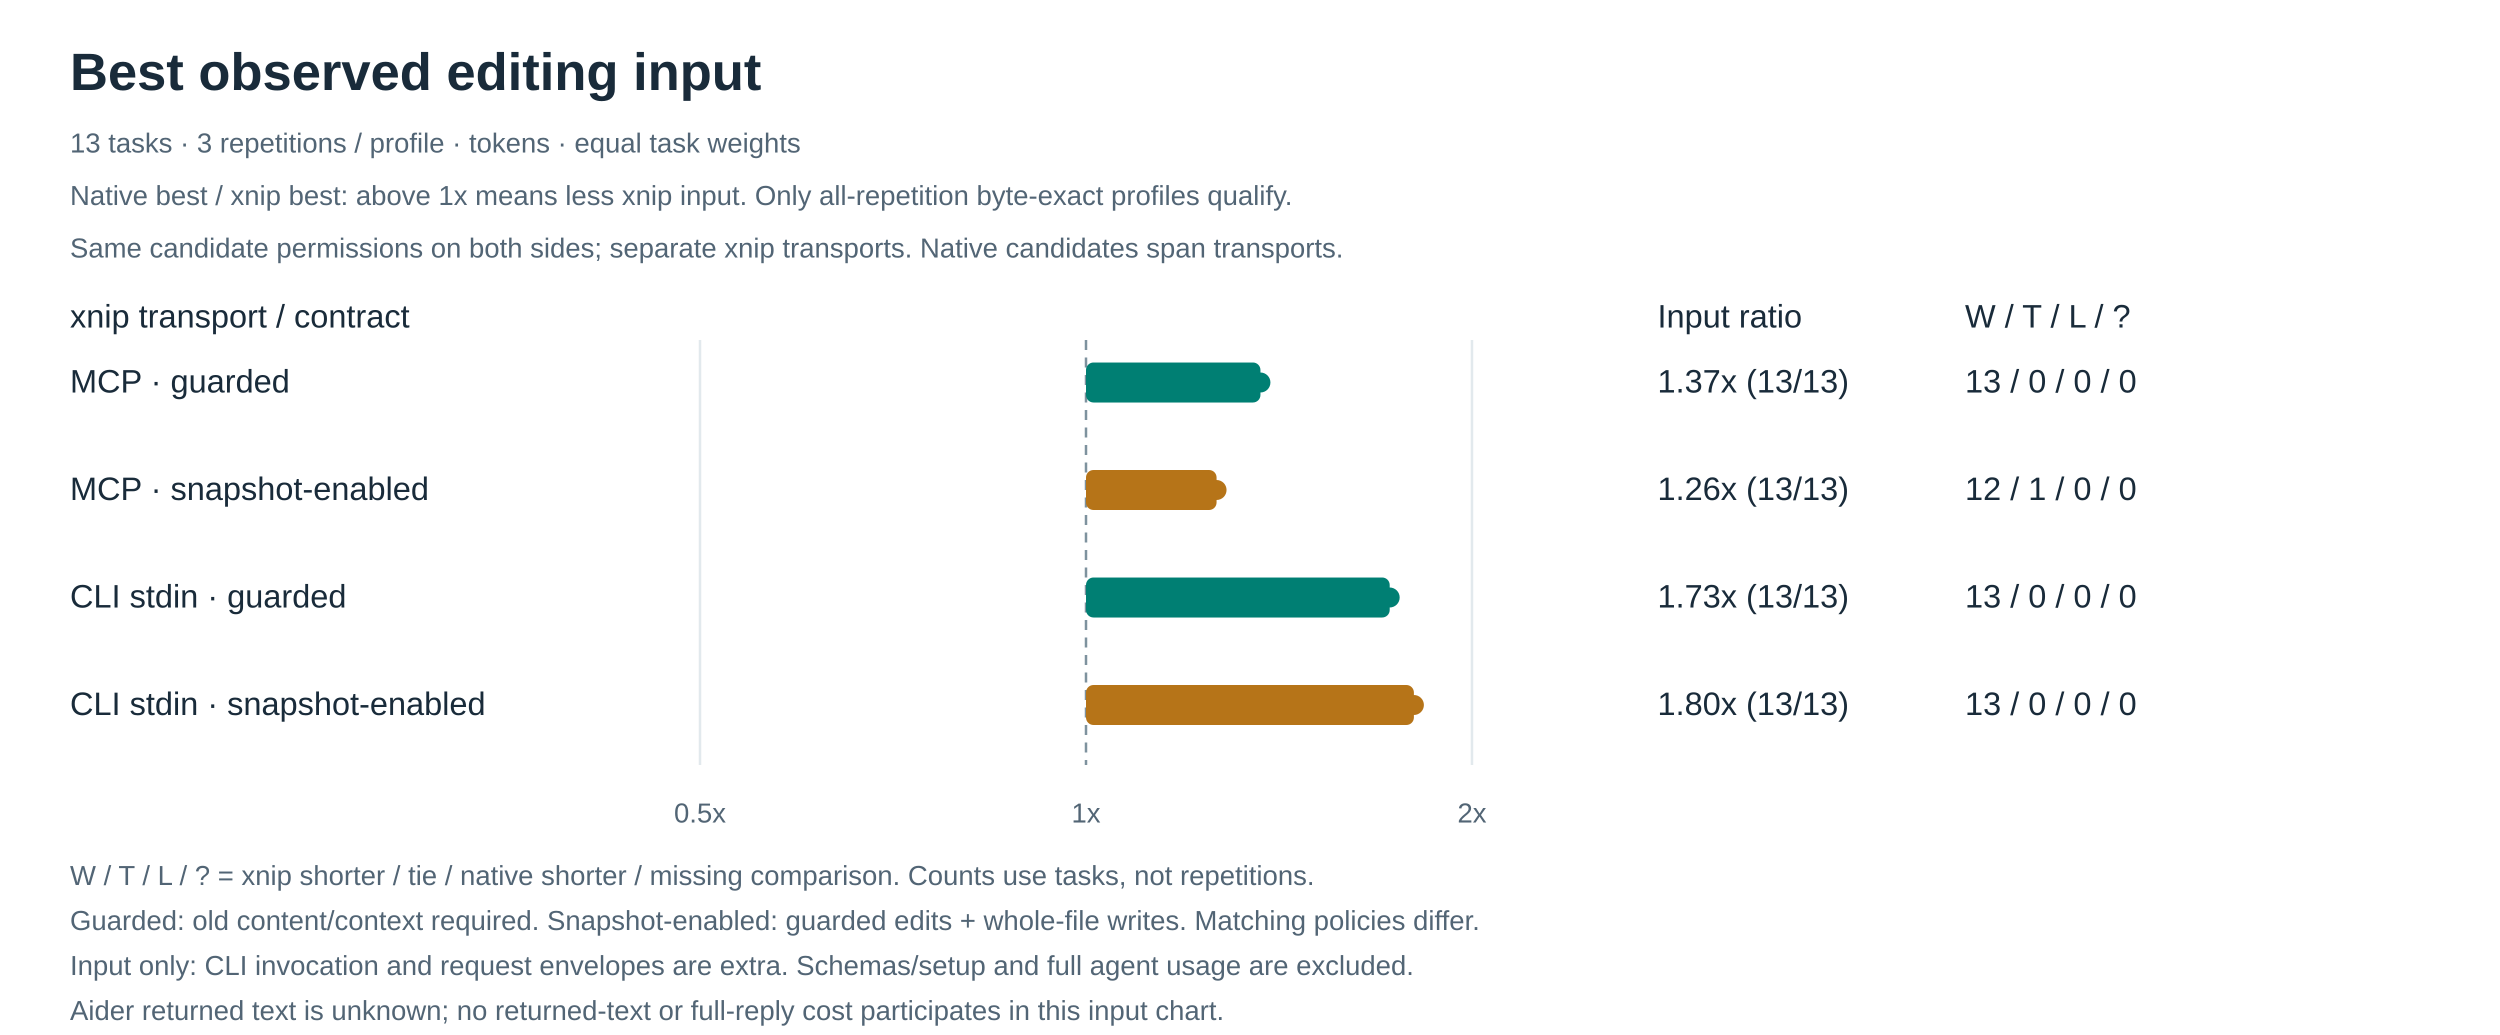
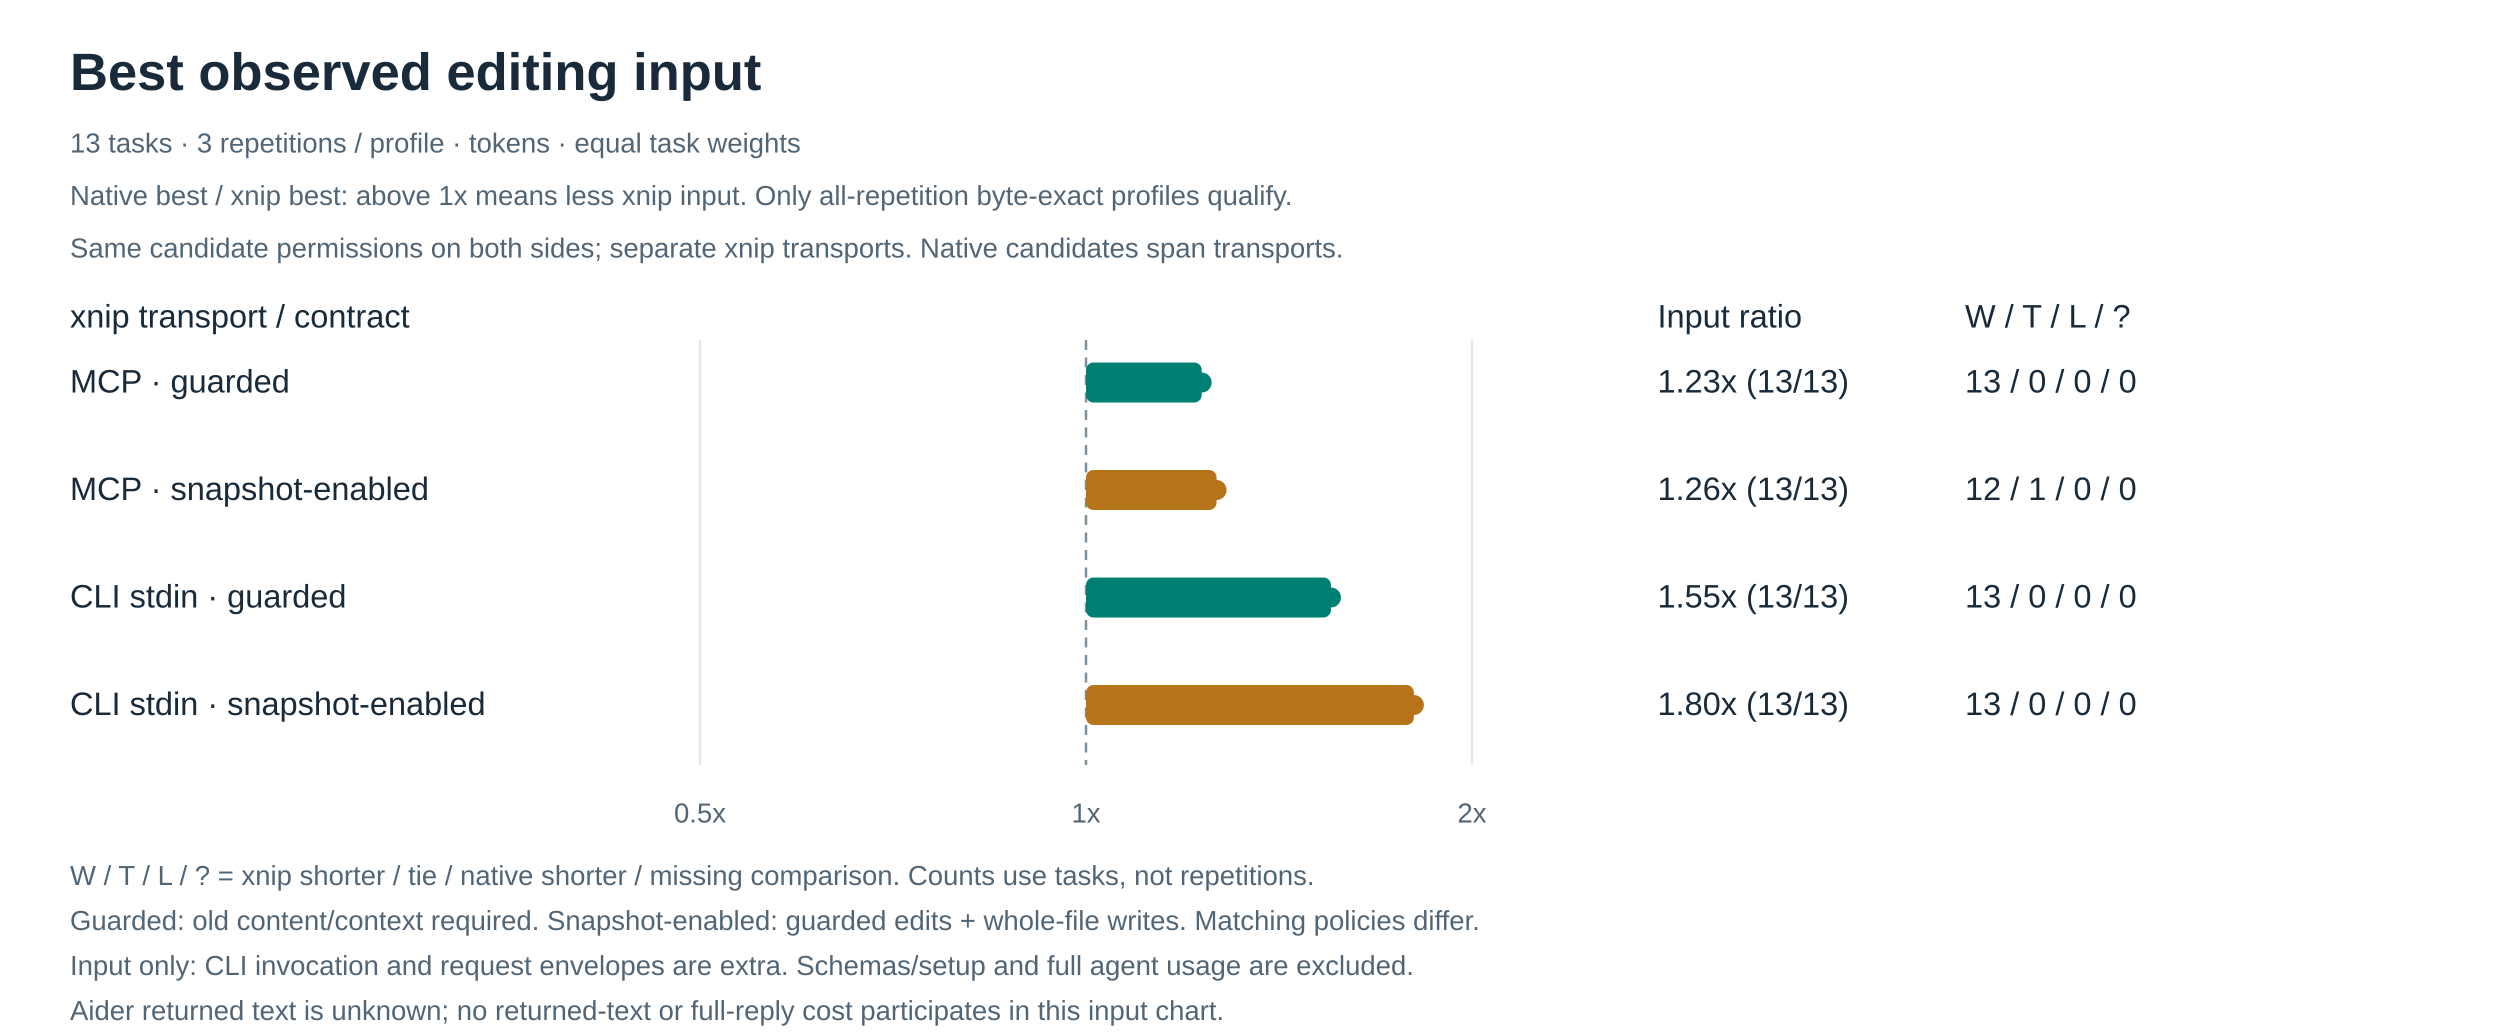
<svg xmlns="http://www.w3.org/2000/svg" width="1000" height="414" viewBox="0 0 1000 414" role="img" aria-labelledby="title desc">
  <style>text{font-family:Segoe UI,Arial,sans-serif;fill:#192b3a;font-size:13px}.small{font-size:11px;fill:#526575}.title{font-size:21px;font-weight:600}.tick{fill:#dfe6eb;stroke:none}</style>
  <rect width="1000" height="414" fill="#fff" />
  <text x="28" y="36" class="title">Best observed editing input</text>
  <text x="28.00" y="61.00" class="small" text-anchor="start">13 tasks · 3 repetitions / profile · tokens · equal task weights</text>
  <text x="28.00" y="82.00" class="small" text-anchor="start">Native best / xnip best: above 1x means less xnip input. Only all-repetition byte-exact profiles qualify.</text>
  <text x="28.00" y="103.00" class="small" text-anchor="start">Same candidate permissions on both sides; separate xnip transports. Native candidates span transports.</text>
  <text x="28.00" y="131.00" class="" text-anchor="start">xnip transport / contract</text>
  <text x="663.00" y="131.00" class="" text-anchor="start">Input ratio</text>
  <text x="786.00" y="131.00" class="" text-anchor="start">W / T / L / ?</text>
  <line x1="280.00" y1="136" x2="280.00" y2="306" stroke="#e2e9ed" stroke-dasharray="1 0" />
  <text x="280.00" y="329.00" class="small" text-anchor="middle">0.5x</text>
  <line x1="434.40" y1="136" x2="434.40" y2="306" stroke="#7e929e" stroke-dasharray="4 3" />
  <text x="434.40" y="329.00" class="small" text-anchor="middle">1x</text>
  <line x1="588.79" y1="136" x2="588.79" y2="306" stroke="#e2e9ed" stroke-dasharray="1 0" />
  <text x="588.79" y="329.00" class="small" text-anchor="middle">2x</text>
-   <rect x="434.40" y="145" width="69.78" height="16" rx="3" fill="#007f73" />
-   <circle cx="504.17" cy="153" r="4" fill="#007f73" />
+   <rect x="434.40" y="145" width="46.28" height="16" rx="3" fill="#007f73" />
+   <circle cx="480.67" cy="153" r="4" fill="#007f73" />
  <text x="28.00" y="157.00" class="" text-anchor="start">MCP · guarded</text>
-   <text x="663.00" y="157.00" class="" text-anchor="start">1.37x (13/13)</text>
+   <text x="663.00" y="157.00" class="" text-anchor="start">1.23x (13/13)</text>
  <text x="786.00" y="157.00" class="" text-anchor="start">13 / 0 / 0 / 0</text>
  <rect x="434.40" y="188" width="52.23" height="16" rx="3" fill="#b67418" />
  <circle cx="486.62" cy="196" r="4" fill="#b67418" />
  <text x="28.00" y="200.00" class="" text-anchor="start">MCP · snapshot-enabled</text>
  <text x="663.00" y="200.00" class="" text-anchor="start">1.26x (13/13)</text>
  <text x="786.00" y="200.00" class="" text-anchor="start">12 / 1 / 0 / 0</text>
-   <rect x="434.40" y="231" width="121.48" height="16" rx="3" fill="#007f73" />
-   <circle cx="555.87" cy="239" r="4" fill="#007f73" />
+   <rect x="434.40" y="231" width="97.98" height="16" rx="3" fill="#007f73" />
+   <circle cx="532.38" cy="239" r="4" fill="#007f73" />
  <text x="28.00" y="243.00" class="" text-anchor="start">CLI stdin · guarded</text>
-   <text x="663.00" y="243.00" class="" text-anchor="start">1.73x (13/13)</text>
+   <text x="663.00" y="243.00" class="" text-anchor="start">1.55x (13/13)</text>
  <text x="786.00" y="243.00" class="" text-anchor="start">13 / 0 / 0 / 0</text>
  <rect x="434.40" y="274" width="131.16" height="16" rx="3" fill="#b67418" />
  <circle cx="565.56" cy="282" r="4" fill="#b67418" />
  <text x="28.00" y="286.00" class="" text-anchor="start">CLI stdin · snapshot-enabled</text>
  <text x="663.00" y="286.00" class="" text-anchor="start">1.80x (13/13)</text>
  <text x="786.00" y="286.00" class="" text-anchor="start">13 / 0 / 0 / 0</text>
  <text x="28.00" y="354.00" class="small" text-anchor="start">W / T / L / ? = xnip shorter / tie / native shorter / missing comparison. Counts use tasks, not repetitions.</text>
  <text x="28.00" y="372.00" class="small" text-anchor="start">Guarded: old content/context required. Snapshot-enabled: guarded edits + whole-file writes. Matching policies differ.</text>
  <text x="28.00" y="390.00" class="small" text-anchor="start">Input only: CLI invocation and request envelopes are extra. Schemas/setup and full agent usage are excluded.</text>
  <text x="28.00" y="408.00" class="small" text-anchor="start">Aider returned text is unknown; no returned-text or full-reply cost participates in this input chart.</text>
</svg>
